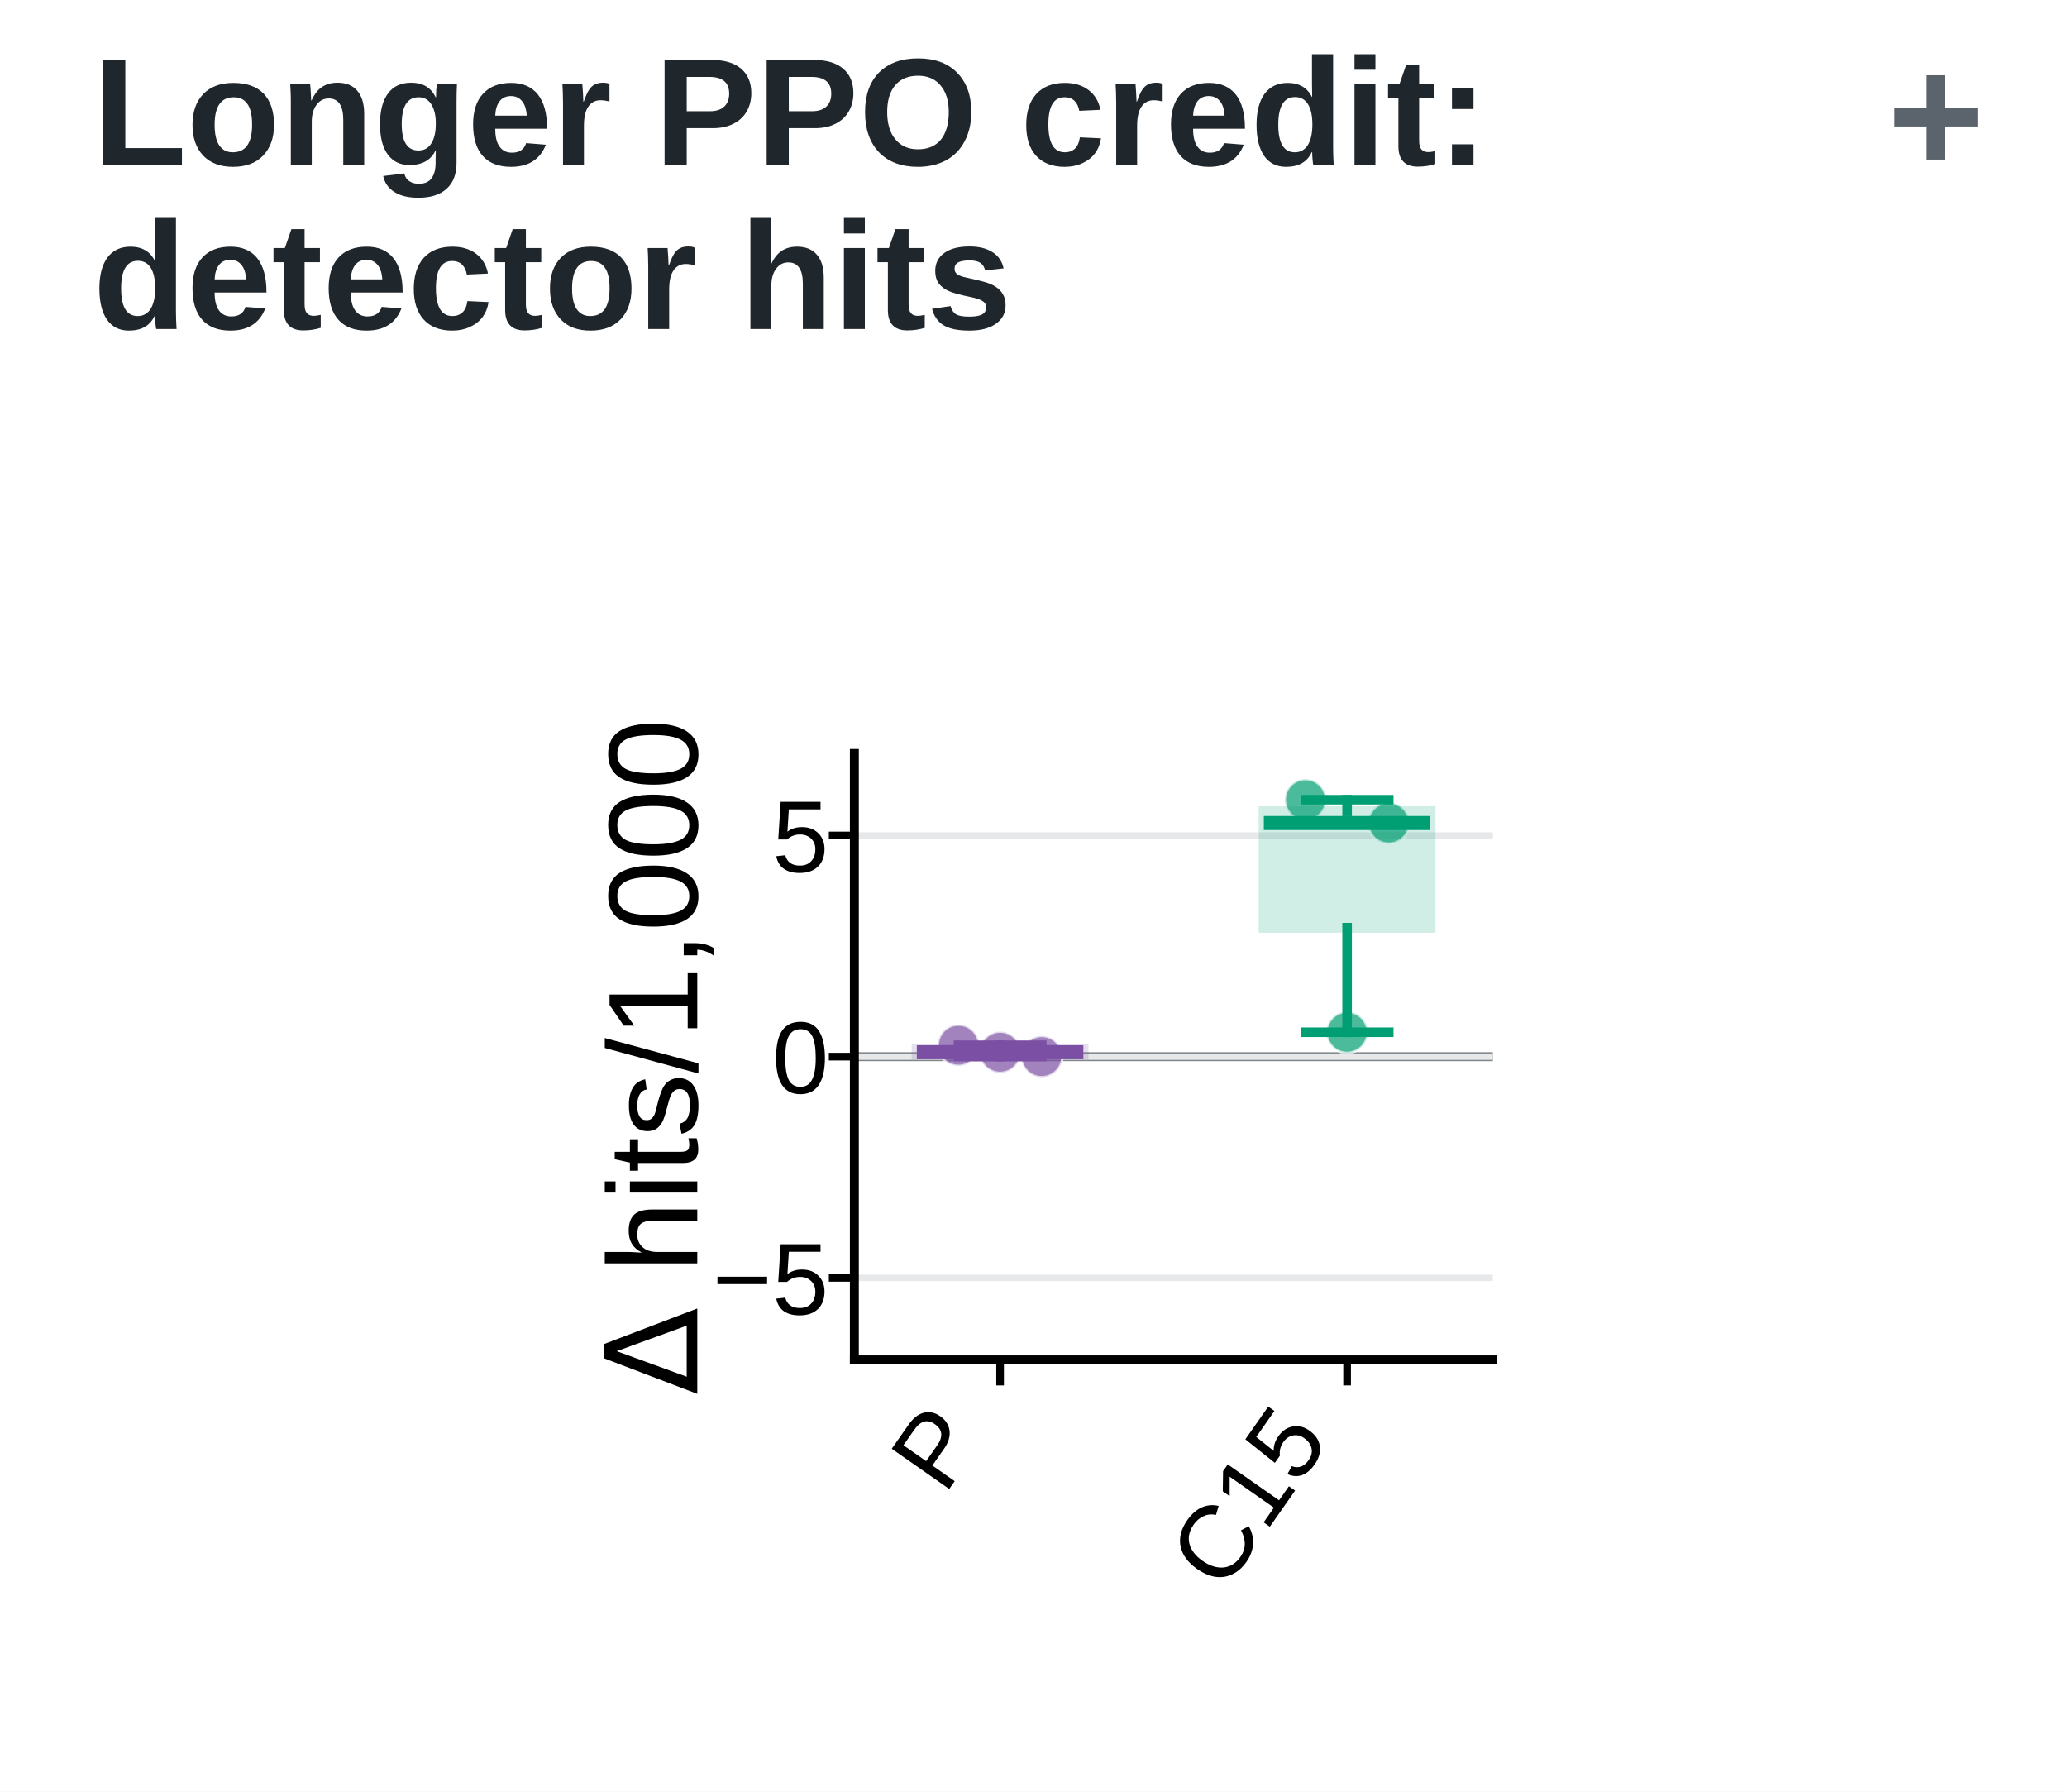
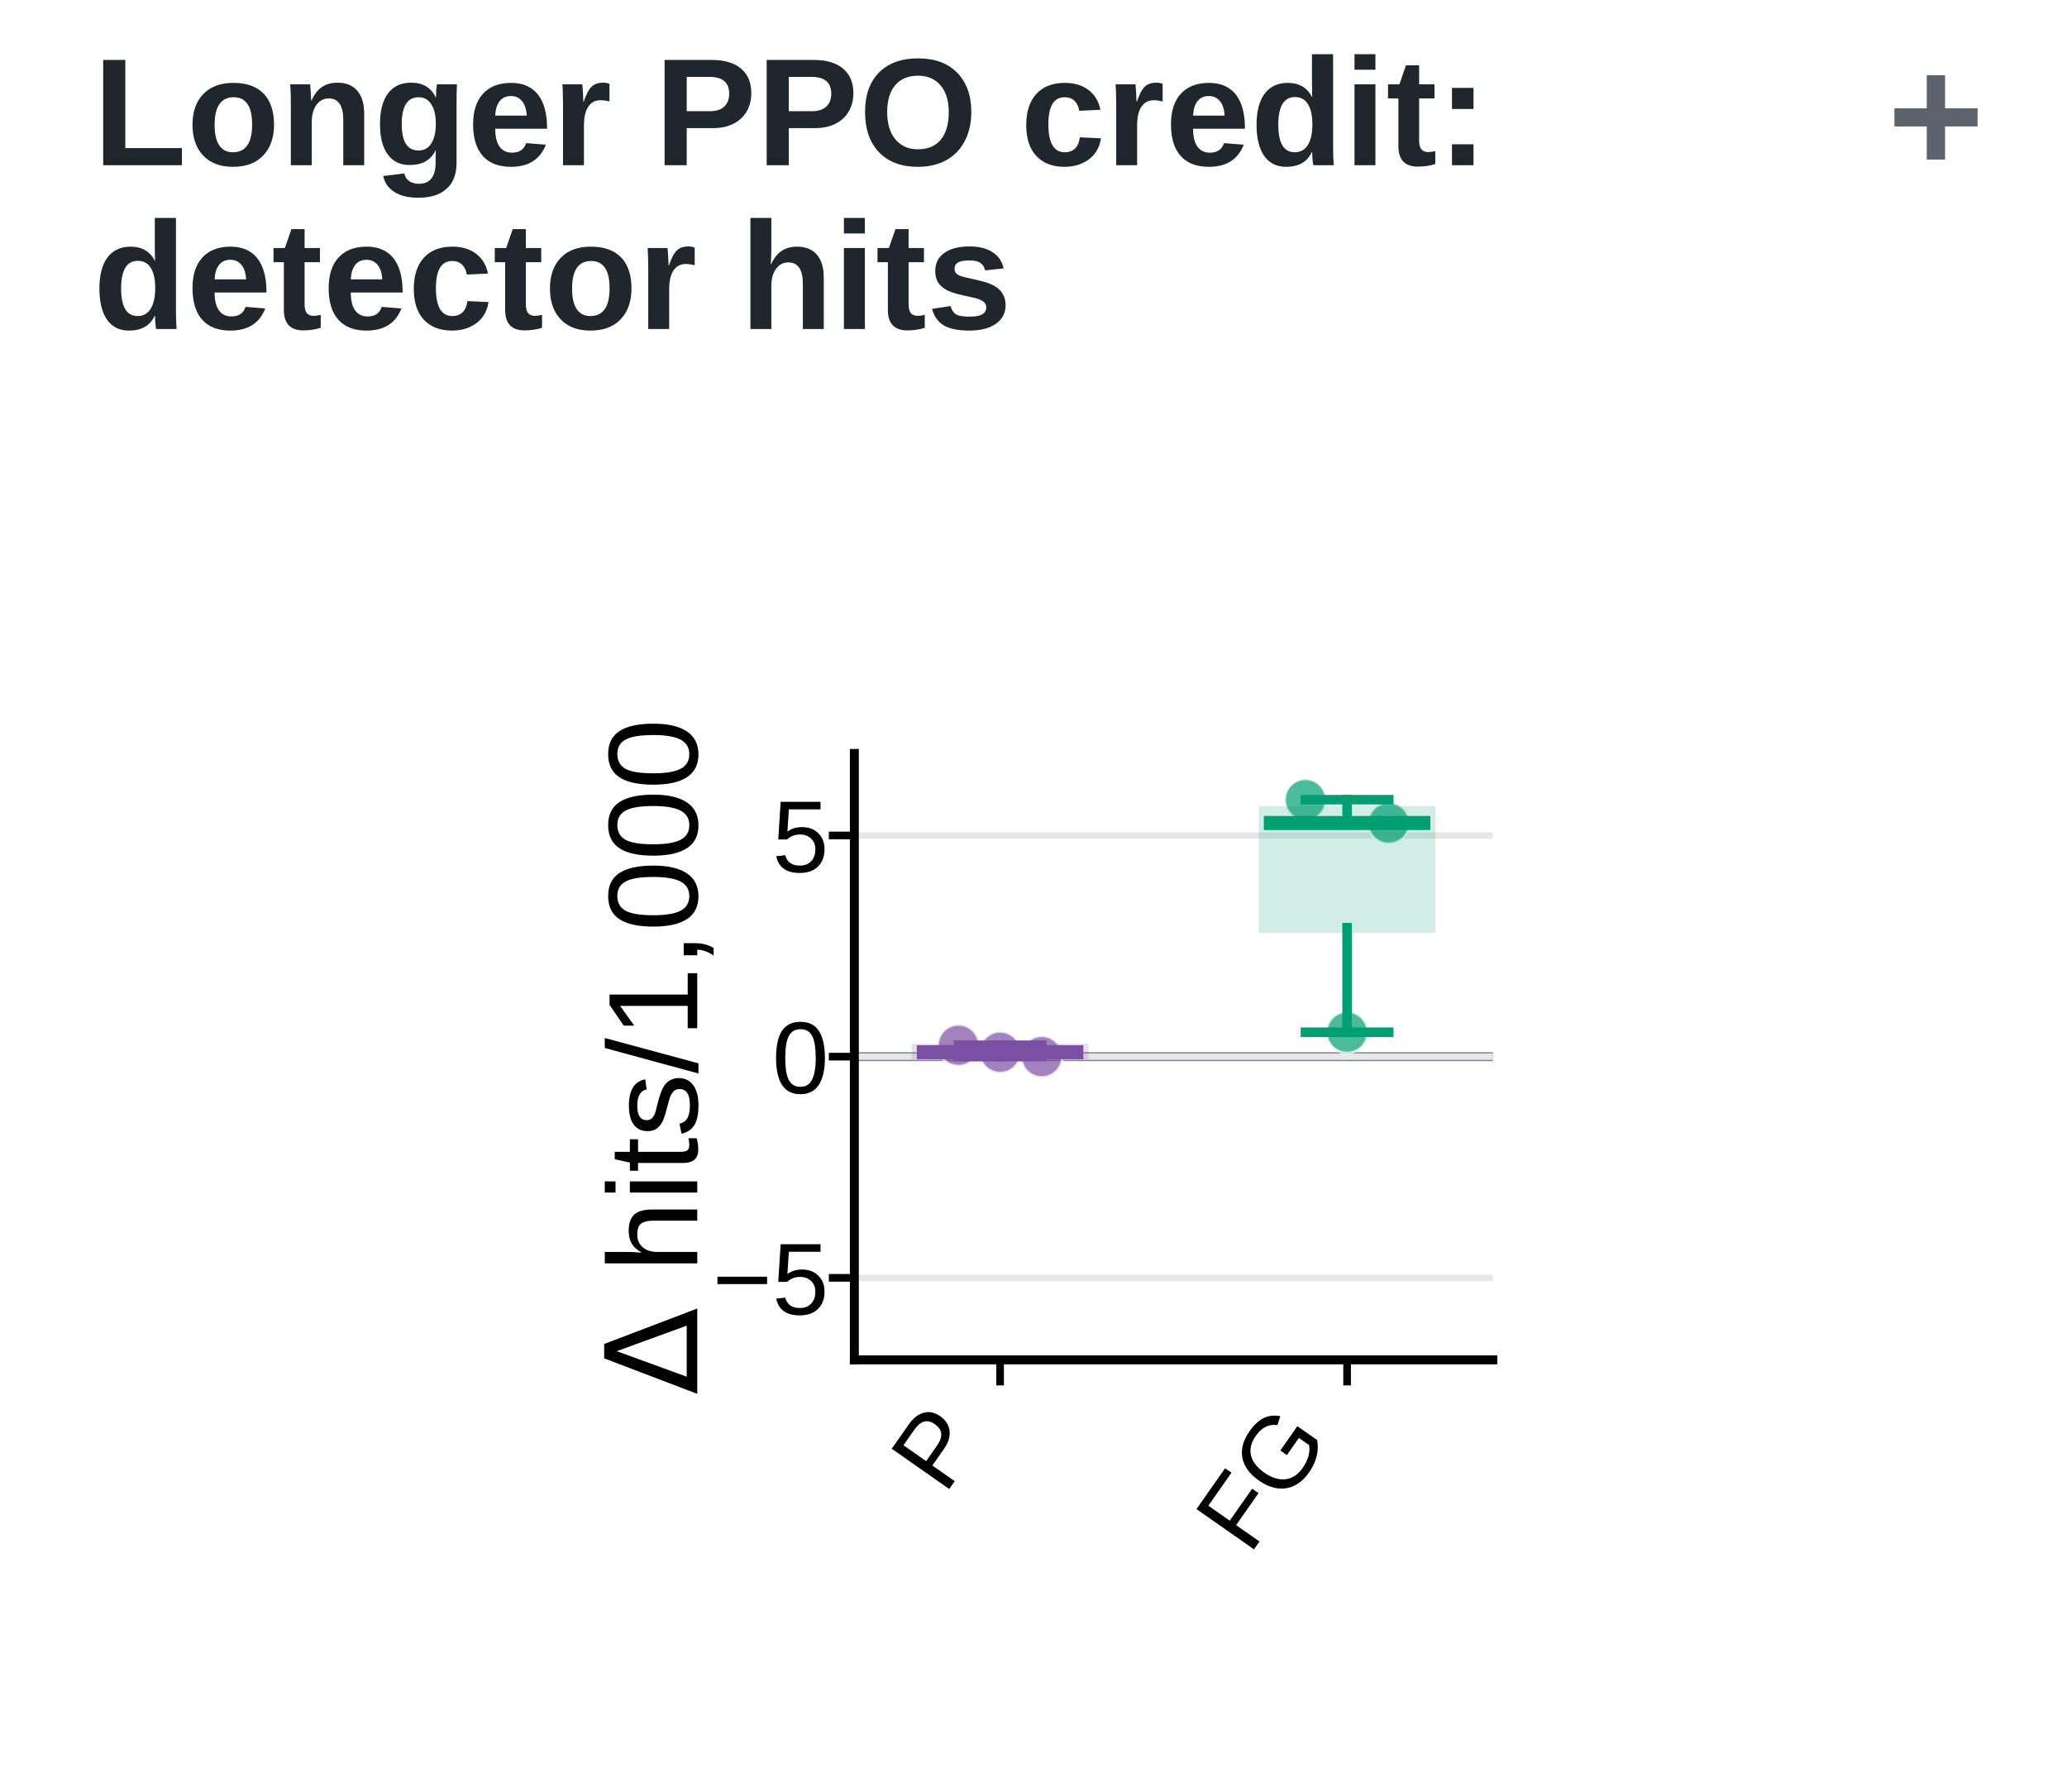
<svg xmlns="http://www.w3.org/2000/svg" xmlns:xlink="http://www.w3.org/1999/xlink" width="162pt" height="140.4pt" viewBox="0 0 162 140.4" version="1.1">
  <defs>
    <style type="text/css">*{stroke-linejoin: round; stroke-linecap: butt}</style>
  </defs>
  <g id="figure_1">
    <g id="patch_1">
      <path d="M 0 140.4 L 162 140.4 L 162 0 L 0 0 z " style="fill: #ffffff" />
    </g>
    <g id="axes_1">
      <g id="patch_2">
        <path d="M 66.96 106.56 L 117 106.56 L 117 59.04 L 66.96 59.04 z " style="fill: #ffffff" />
      </g>
      <g id="line2d_1">
        <path d="M 66.96 82.8 L 117 82.8 " clip-path="url(#pd6833d526d)" style="fill: none; stroke: #7d858a; stroke-width: 0.7; stroke-linecap: square" />
      </g>
      <g id="matplotlib.axis_1">
        <g id="xtick_1">
          <g id="line2d_2">
            <defs>
              <path id="m8e8d9a8fae" d="M 0 0 L 0 2 " style="stroke: #000000; stroke-width: 0.6" />
            </defs>
            <g>
              <use xlink:href="#m8e8d9a8fae" x="78.382" y="106.56" style="stroke: #000000; stroke-width: 0.6" />
            </g>
          </g>
          <g id="text_1">
            <text style="font-size: 8px; font-family: 'Arial'" transform="translate(74.01897 117.2156) rotate(-55)">P</text>
          </g>
        </g>
        <g id="xtick_2">
          <g id="line2d_3">
            <g>
              <use xlink:href="#m8e8d9a8fae" x="105.578" y="106.56" style="stroke: #000000; stroke-width: 0.6" />
            </g>
          </g>
          <g id="text_2">
-             <text style="font-size: 8px; font-family: 'Arial'" transform="translate(95.85814 124.8655) rotate(-55)">C15</text>
+             <text style="font-size: 8px; font-family: 'Arial'" transform="translate(97.90366 121.9442) rotate(-55)">FG</text>
          </g>
        </g>
      </g>
      <g id="matplotlib.axis_2">
        <g id="ytick_1">
          <g id="line2d_4">
            <path d="M 66.96 100.133 L 117 100.133 " clip-path="url(#pd6833d526d)" style="fill: none; stroke: #e6e8e9; stroke-width: 0.5; stroke-linecap: square" />
          </g>
          <g id="line2d_5">
            <defs>
              <path id="m2e3f482a18" d="M 0 0 L -2 0 " style="stroke: #000000; stroke-width: 0.6" />
            </defs>
            <g>
              <use xlink:href="#m2e3f482a18" x="66.96" y="100.133" style="stroke: #000000; stroke-width: 0.6" />
            </g>
          </g>
          <g id="text_3">
            <text style="font-size: 8px; font-family: 'Arial'; text-anchor: end" x="64.96" y="102.997" transform="rotate(-0 64.96 102.9965)">−5</text>
          </g>
        </g>
        <g id="ytick_2">
          <g id="line2d_6">
            <path d="M 66.96 82.8 L 117 82.8 " clip-path="url(#pd6833d526d)" style="fill: none; stroke: #e6e8e9; stroke-width: 0.5; stroke-linecap: square" />
          </g>
          <g id="line2d_7">
            <g>
              <use xlink:href="#m2e3f482a18" x="66.96" y="82.8" style="stroke: #000000; stroke-width: 0.6" />
            </g>
          </g>
          <g id="text_4">
            <text style="font-size: 8px; font-family: 'Arial'; text-anchor: end" x="64.96" y="85.663" transform="rotate(-0 64.96 85.66312)">0</text>
          </g>
        </g>
        <g id="ytick_3">
          <g id="line2d_8">
            <path d="M 66.96 65.467 L 117 65.467 " clip-path="url(#pd6833d526d)" style="fill: none; stroke: #e6e8e9; stroke-width: 0.5; stroke-linecap: square" />
          </g>
          <g id="line2d_9">
            <g>
              <use xlink:href="#m2e3f482a18" x="66.96" y="65.467" style="stroke: #000000; stroke-width: 0.6" />
            </g>
          </g>
          <g id="text_5">
            <text style="font-size: 8px; font-family: 'Arial'; text-anchor: end" x="64.96" y="68.33" transform="rotate(-0 64.96 68.32974)">5</text>
          </g>
        </g>
        <g id="text_6">
          <g transform="translate(55.35125 109.3) rotate(-90)">
            <text>
              <tspan x="0" y="-0.703" style="font-size: 10px; font-family: 'DejaVu Sans'">Δ</tspan>
              <tspan x="6.841" y="-0.703" style="font-size: 10px; font-family: 'Arial'"> </tspan>
              <tspan x="9.619" y="-0.703" style="font-size: 10px; font-family: 'Arial'">h</tspan>
              <tspan x="15.181" y="-0.703" style="font-size: 10px; font-family: 'Arial'">i</tspan>
              <tspan x="17.402" y="-0.703" style="font-size: 10px; font-family: 'Arial'">t</tspan>
              <tspan x="20.181" y="-0.703" style="font-size: 10px; font-family: 'Arial'">s</tspan>
              <tspan x="25.181" y="-0.703" style="font-size: 10px; font-family: 'Arial'">/</tspan>
              <tspan x="27.959" y="-0.703" style="font-size: 10px; font-family: 'Arial'">1</tspan>
              <tspan x="33.521" y="-0.703" style="font-size: 10px; font-family: 'Arial'">,</tspan>
              <tspan x="36.299" y="-0.703" style="font-size: 10px; font-family: 'Arial'">0</tspan>
              <tspan x="41.86" y="-0.703" style="font-size: 10px; font-family: 'Arial'">0</tspan>
              <tspan x="47.422" y="-0.703" style="font-size: 10px; font-family: 'Arial'">0</tspan>
            </text>
          </g>
        </g>
      </g>
      <g id="PathCollection_1">
        <defs>
          <path id="m350b6d5438" d="M 0 1.62 C 0.43 1.62 0.842 1.449 1.146 1.146 C 1.449 0.842 1.62 0.43 1.62 0 C 1.62 -0.43 1.449 -0.842 1.146 -1.146 C 0.842 -1.449 0.43 -1.62 0 -1.62 C -0.43 -1.62 -0.842 -1.449 -1.146 -1.146 C -1.449 -0.842 -1.62 -0.43 -1.62 0 C -1.62 0.43 -1.449 0.842 -1.146 1.146 C -0.842 1.449 -0.43 1.62 0 1.62 z " style="stroke: #ffffff; stroke-opacity: 0.7; stroke-width: 0.2" />
        </defs>
        <g clip-path="url(#pd6833d526d)">
          <use xlink:href="#m350b6d5438" x="75.119" y="81.907" style="fill: #7b4fa3; fill-opacity: 0.7; stroke: #ffffff; stroke-opacity: 0.7; stroke-width: 0.2" />
          <use xlink:href="#m350b6d5438" x="78.382" y="82.453" style="fill: #7b4fa3; fill-opacity: 0.7; stroke: #ffffff; stroke-opacity: 0.7; stroke-width: 0.2" />
          <use xlink:href="#m350b6d5438" x="81.646" y="82.795" style="fill: #7b4fa3; fill-opacity: 0.7; stroke: #ffffff; stroke-opacity: 0.7; stroke-width: 0.2" />
        </g>
      </g>
      <g id="PathCollection_2">
        <defs>
          <path id="mbeb117c654" d="M 0 1.62 C 0.43 1.62 0.842 1.449 1.146 1.146 C 1.449 0.842 1.62 0.43 1.62 0 C 1.62 -0.43 1.449 -0.842 1.146 -1.146 C 0.842 -1.449 0.43 -1.62 0 -1.62 C -0.43 -1.62 -0.842 -1.449 -1.146 -1.146 C -1.449 -0.842 -1.62 -0.43 -1.62 0 C -1.62 0.43 -1.449 0.842 -1.146 1.146 C -0.842 1.449 -0.43 1.62 0 1.62 z " style="stroke: #ffffff; stroke-opacity: 0.7; stroke-width: 0.2" />
        </defs>
        <g clip-path="url(#pd6833d526d)">
          <use xlink:href="#mbeb117c654" x="102.314" y="62.664" style="fill: #009e73; fill-opacity: 0.7; stroke: #ffffff; stroke-opacity: 0.7; stroke-width: 0.2" />
          <use xlink:href="#mbeb117c654" x="105.578" y="80.888" style="fill: #009e73; fill-opacity: 0.7; stroke: #ffffff; stroke-opacity: 0.7; stroke-width: 0.2" />
          <use xlink:href="#mbeb117c654" x="108.841" y="64.492" style="fill: #009e73; fill-opacity: 0.7; stroke: #ffffff; stroke-opacity: 0.7; stroke-width: 0.2" />
        </g>
      </g>
      <g id="patch_3">
        <path d="M 66.96 106.56 L 66.96 59.04 " style="fill: none; stroke: #000000; stroke-width: 0.7; stroke-linejoin: miter; stroke-linecap: square" />
      </g>
      <g id="patch_4">
        <path d="M 66.96 106.56 L 117 106.56 " style="fill: none; stroke: #000000; stroke-width: 0.7; stroke-linejoin: miter; stroke-linecap: square" />
      </g>
      <g id="patch_5">
        <path d="M 71.855 82.624 L 84.909 82.624 L 84.909 82.18 L 71.855 82.18 L 71.855 82.624 z " clip-path="url(#pd6833d526d)" style="fill: #7b4fa3; opacity: 0.18; stroke: #7b4fa3; stroke-width: 0.8; stroke-linejoin: miter" />
      </g>
      <g id="patch_6">
        <path d="M 99.051 72.69 L 112.105 72.69 L 112.105 63.578 L 99.051 63.578 L 99.051 72.69 z " clip-path="url(#pd6833d526d)" style="fill: #009e73; opacity: 0.18; stroke: #009e73; stroke-width: 0.8; stroke-linejoin: miter" />
      </g>
      <g id="line2d_10">
        <path d="M 78.382 82.624 L 78.382 82.795 " clip-path="url(#pd6833d526d)" style="fill: none; stroke: #7b4fa3; stroke-width: 0.75; stroke-linecap: square" />
      </g>
      <g id="line2d_11">
        <path d="M 78.382 82.18 L 78.382 81.907 " clip-path="url(#pd6833d526d)" style="fill: none; stroke: #7b4fa3; stroke-width: 0.75; stroke-linecap: square" />
      </g>
      <g id="line2d_12">
        <path d="M 75.119 82.795 L 81.646 82.795 " clip-path="url(#pd6833d526d)" style="fill: none; stroke: #7b4fa3; stroke-width: 0.75; stroke-linecap: square" />
      </g>
      <g id="line2d_13">
        <path d="M 75.119 81.907 L 81.646 81.907 " clip-path="url(#pd6833d526d)" style="fill: none; stroke: #7b4fa3; stroke-width: 0.75; stroke-linecap: square" />
      </g>
      <g id="line2d_14">
        <path d="M 71.855 82.453 L 84.909 82.453 " clip-path="url(#pd6833d526d)" style="fill: none; stroke: #7b4fa3; stroke-width: 1.1" />
      </g>
      <g id="line2d_15">
        <path d="M 105.578 72.69 L 105.578 80.888 " clip-path="url(#pd6833d526d)" style="fill: none; stroke: #009e73; stroke-width: 0.75; stroke-linecap: square" />
      </g>
      <g id="line2d_16">
        <path d="M 105.578 63.578 L 105.578 62.664 " clip-path="url(#pd6833d526d)" style="fill: none; stroke: #009e73; stroke-width: 0.75; stroke-linecap: square" />
      </g>
      <g id="line2d_17">
        <path d="M 102.314 80.888 L 108.841 80.888 " clip-path="url(#pd6833d526d)" style="fill: none; stroke: #009e73; stroke-width: 0.75; stroke-linecap: square" />
      </g>
      <g id="line2d_18">
        <path d="M 102.314 62.664 L 108.841 62.664 " clip-path="url(#pd6833d526d)" style="fill: none; stroke: #009e73; stroke-width: 0.75; stroke-linecap: square" />
      </g>
      <g id="line2d_19">
        <path d="M 99.051 64.492 L 112.105 64.492 " clip-path="url(#pd6833d526d)" style="fill: none; stroke: #009e73; stroke-width: 1.1" />
      </g>
    </g>
    <g id="text_7">
      <text style="font-weight: 700; font-size: 12px; font-family: 'Arial'; fill: #20272c" transform="translate(7.29 12.94763)">Longer PPO credit:</text>
      <text style="font-weight: 700; font-size: 12px; font-family: 'Arial'; fill: #20272c" transform="translate(7.29 25.7805)">detector hits</text>
    </g>
    <g id="text_8">
      <text style="font-weight: 700; font-size: 13px; font-family: 'Arial'; text-anchor: end; fill: #5b646c" x="155.52" y="13.517" transform="rotate(-0 155.52 13.51716)">+</text>
    </g>
  </g>
  <defs>
    <clipPath id="pd6833d526d">
      <rect x="66.96" y="59.04" width="50.04" height="47.52" />
    </clipPath>
  </defs>
</svg>
